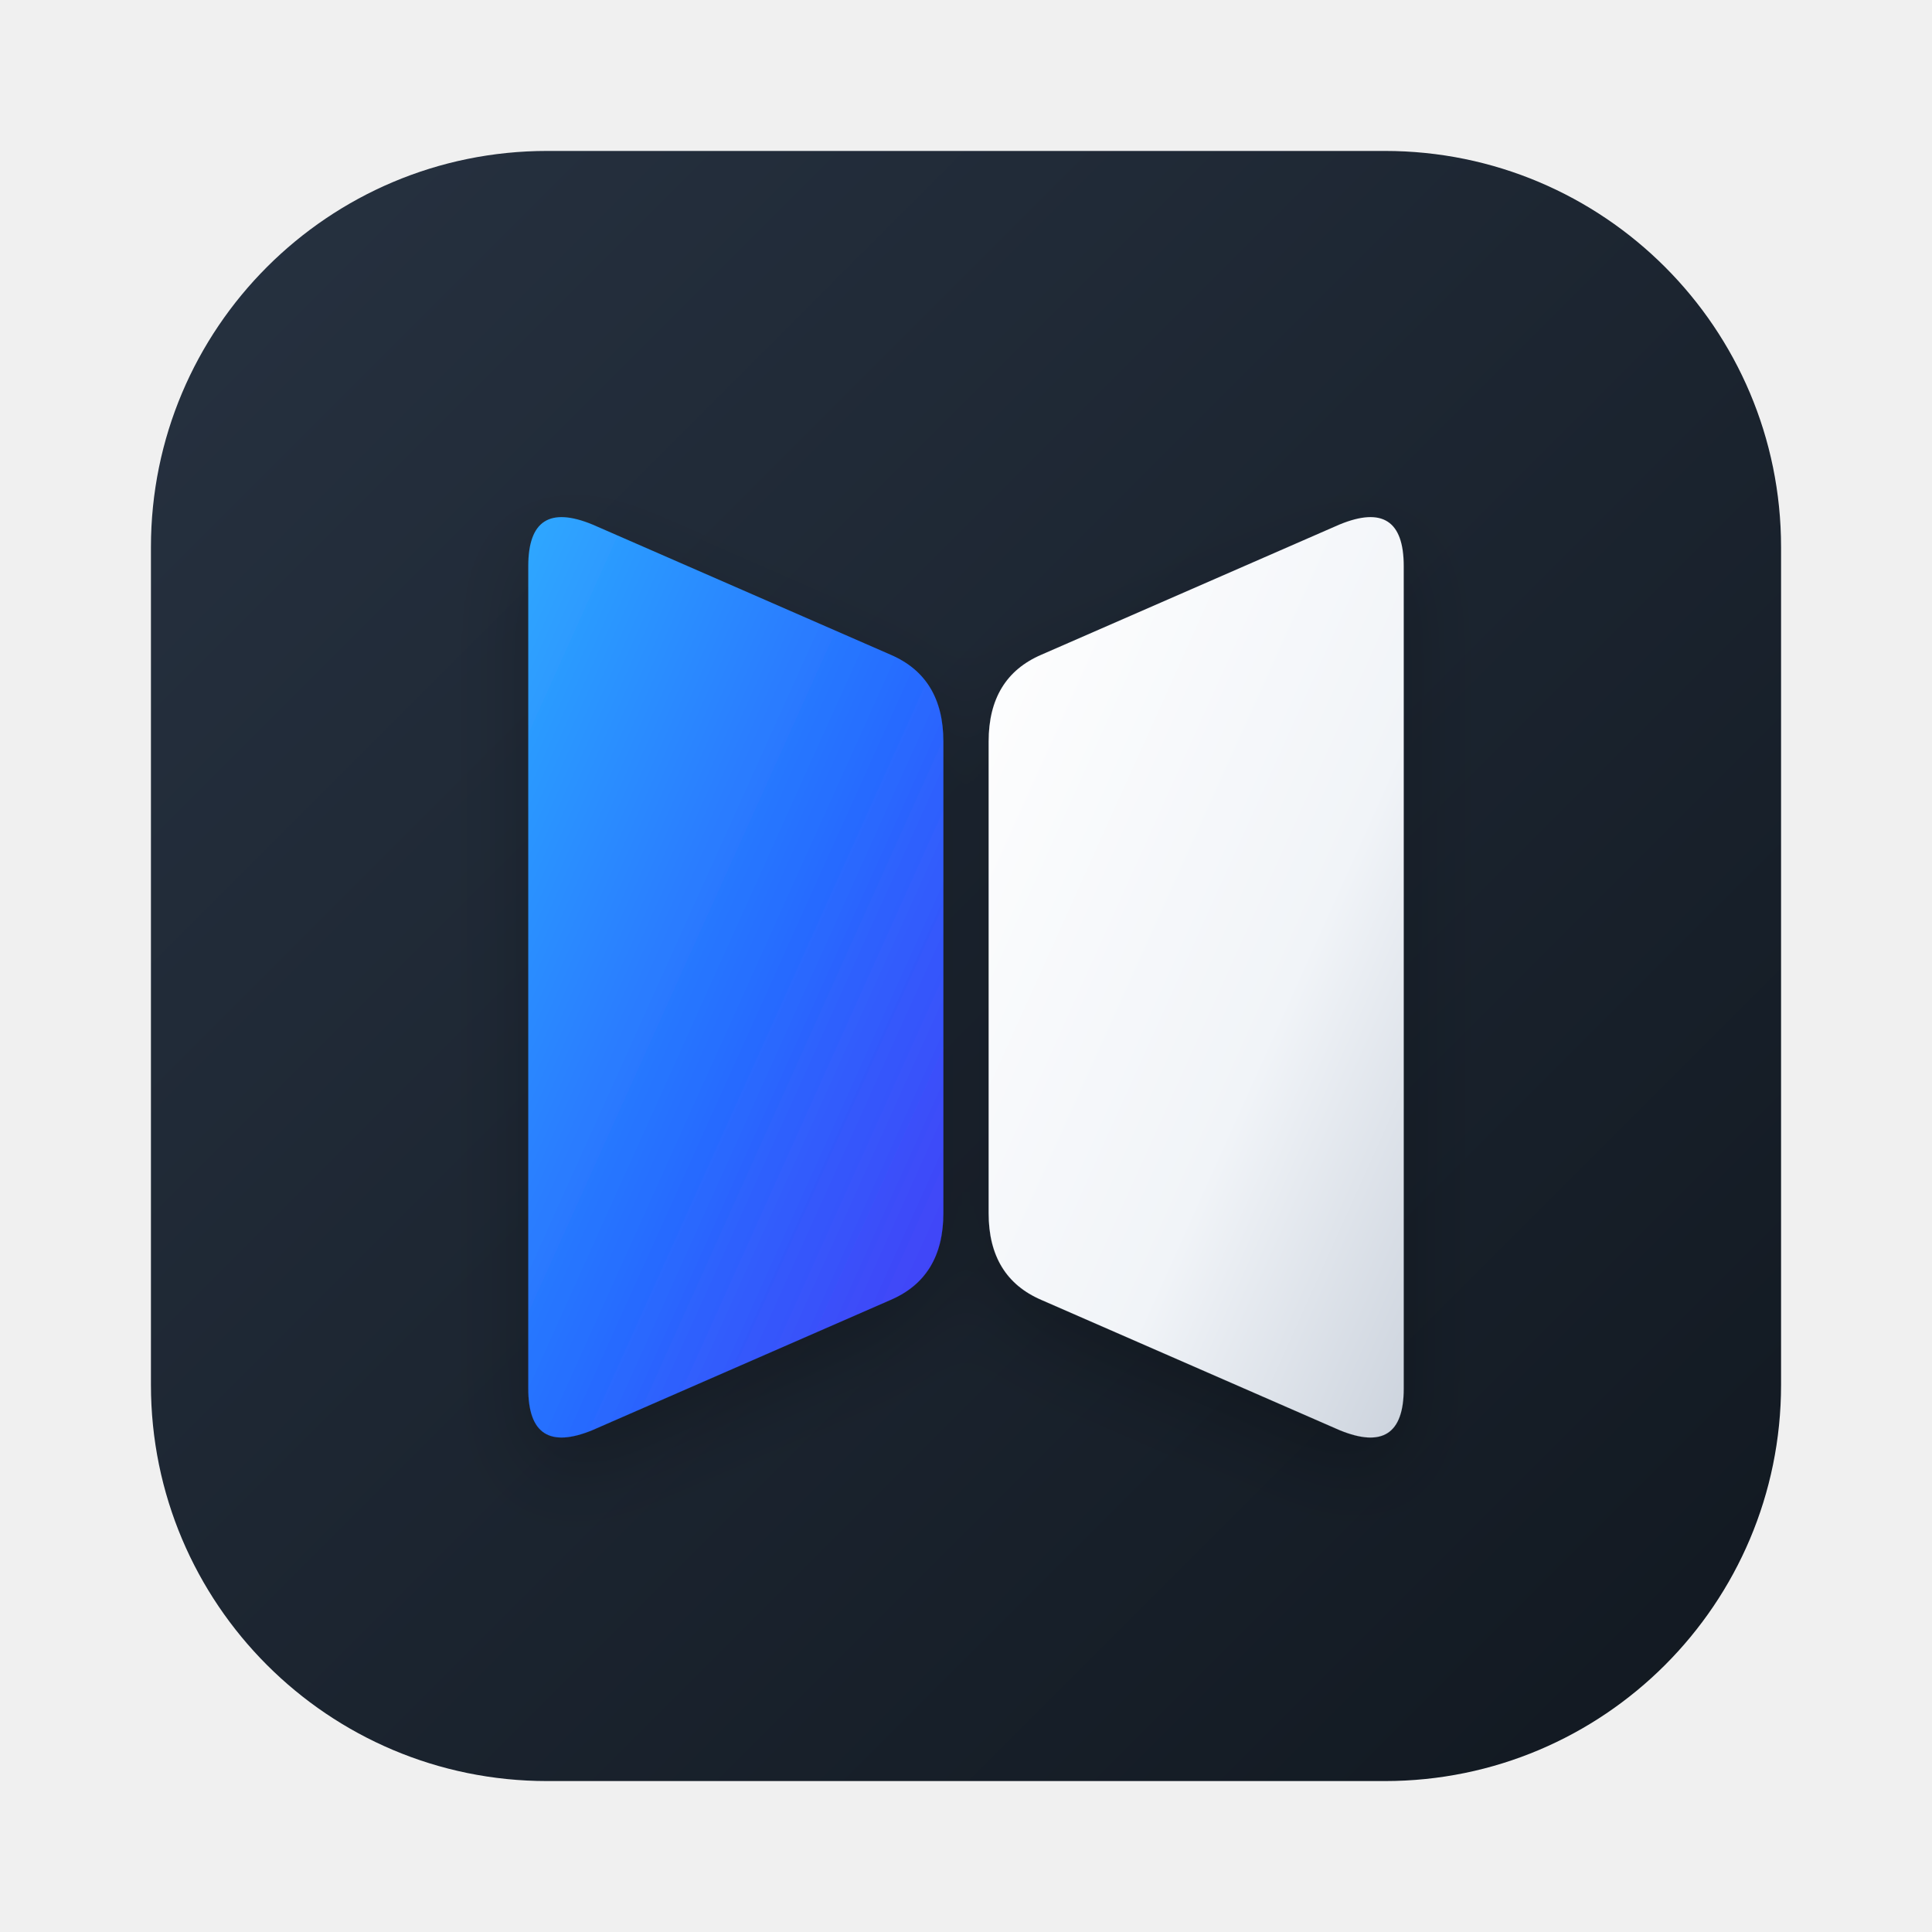
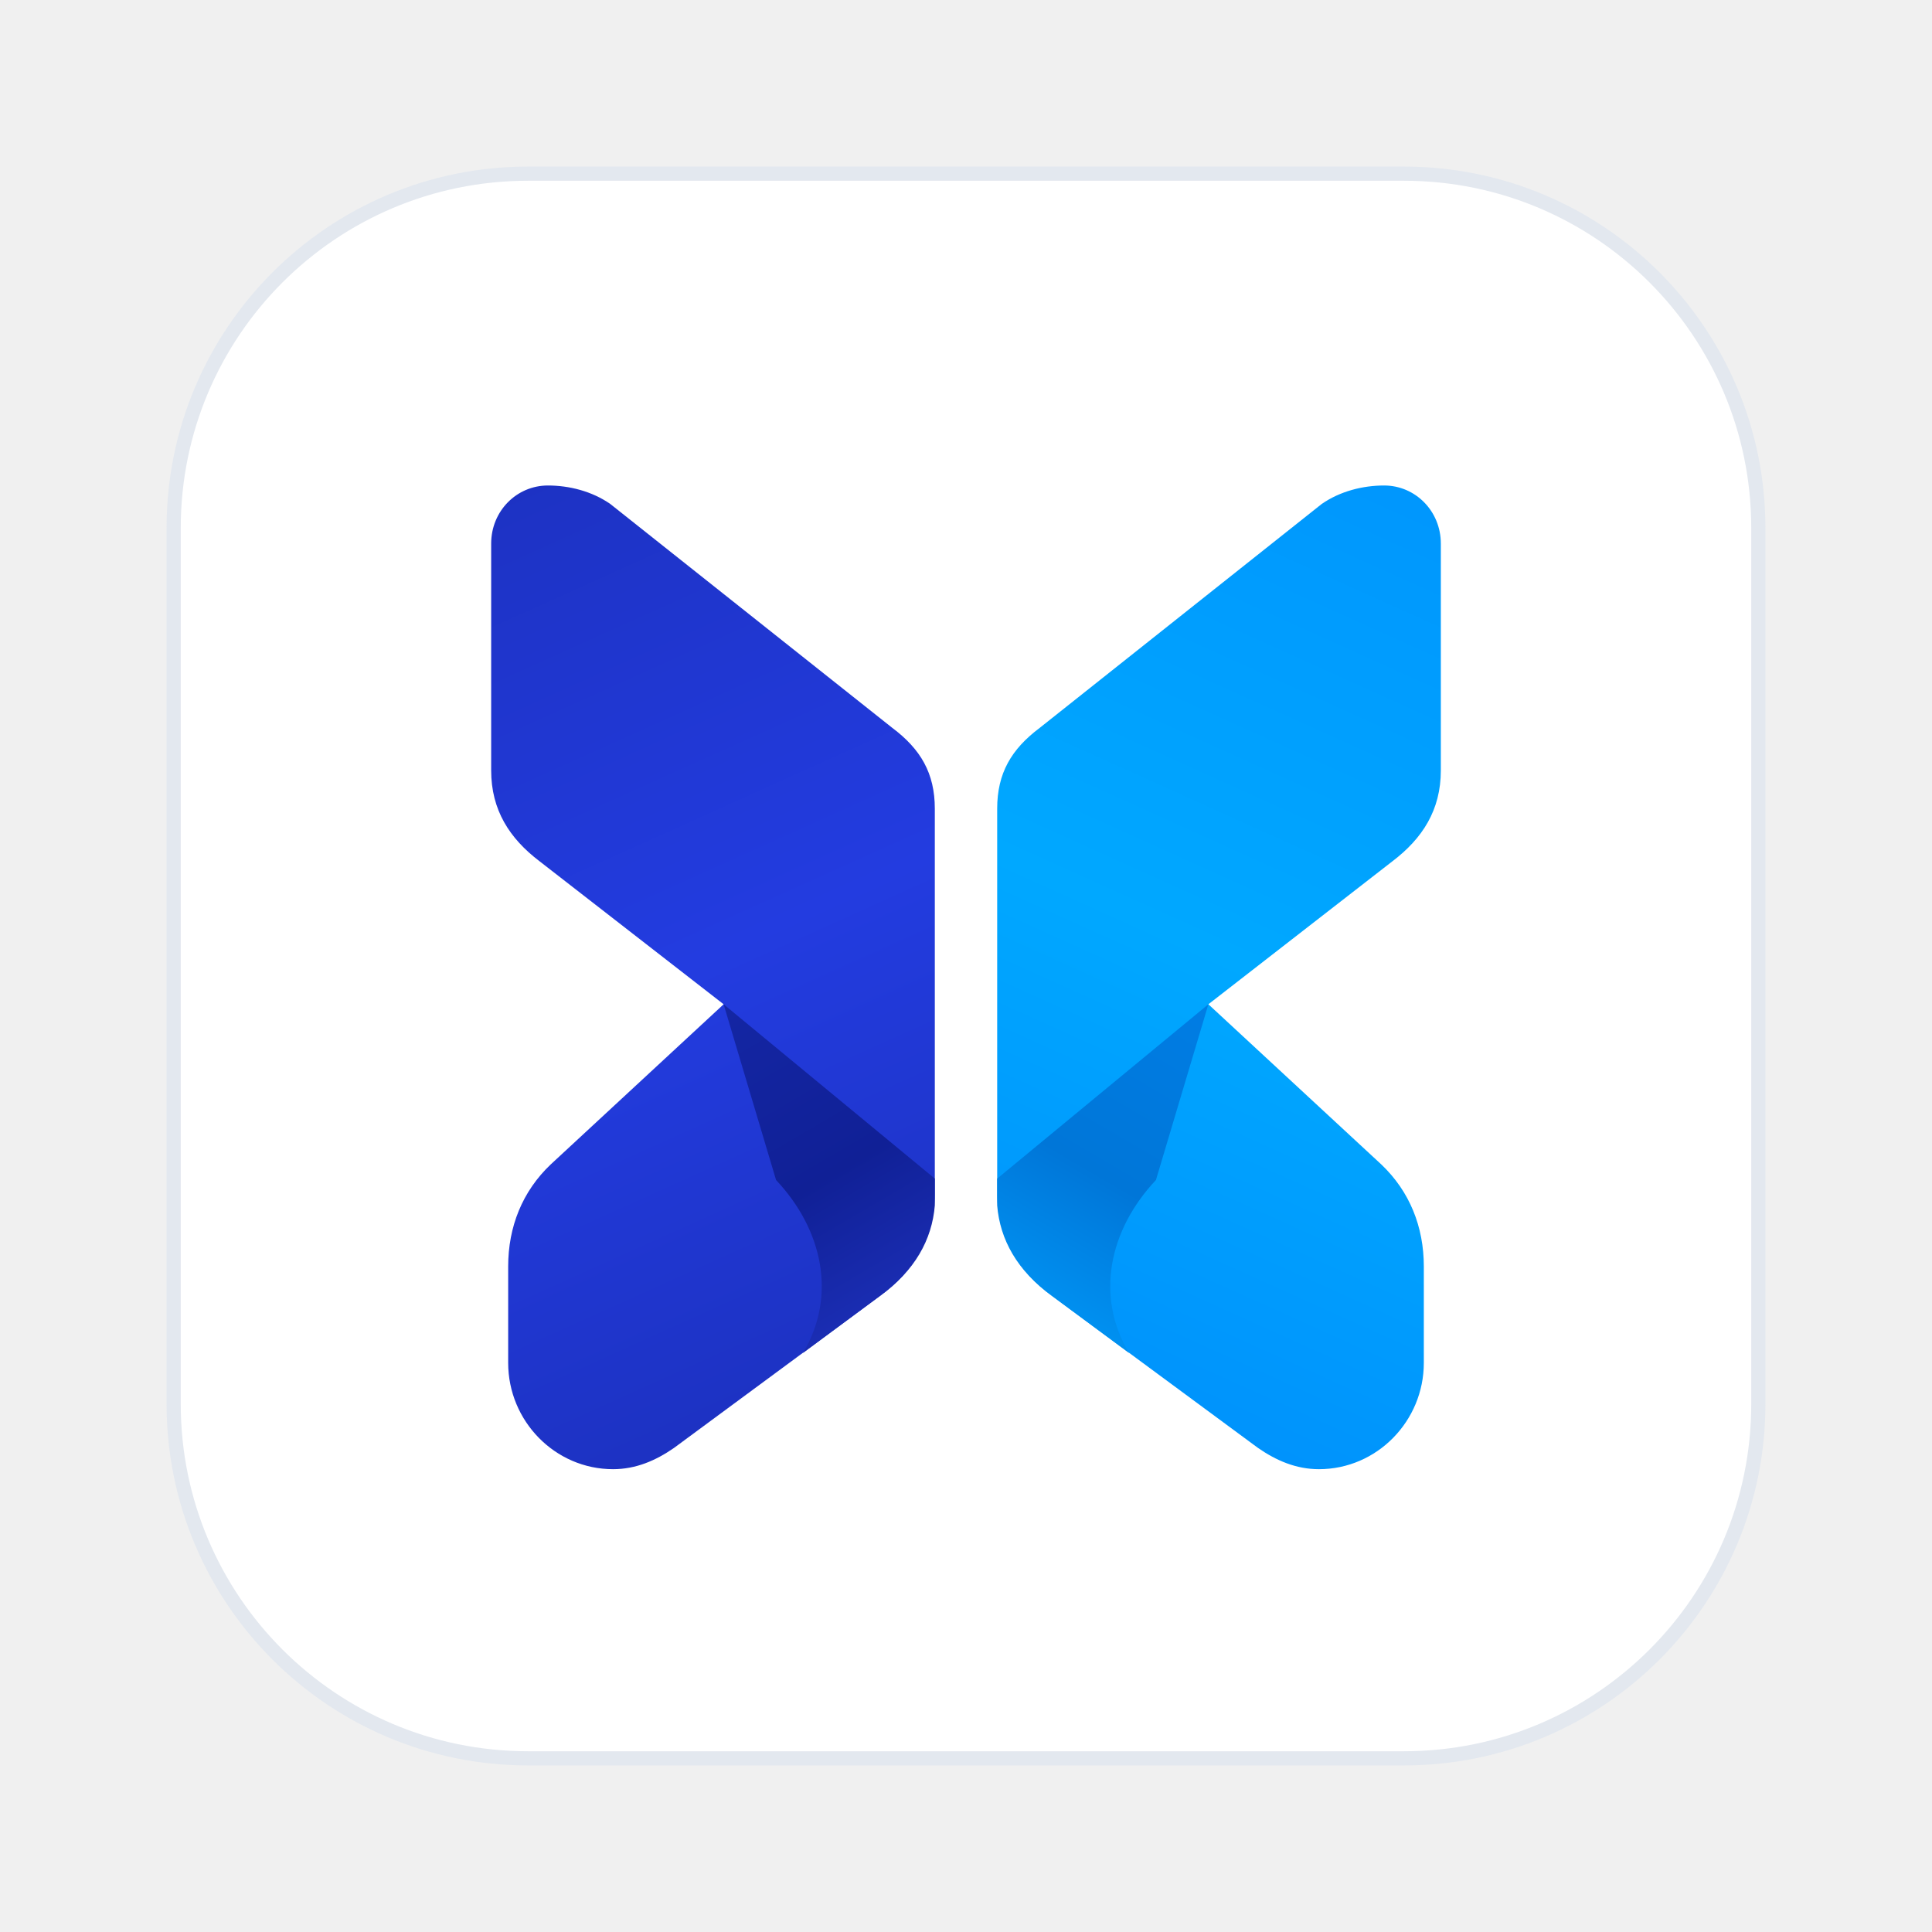
- <svg xmlns="http://www.w3.org/2000/svg" viewBox="0 0 1024 1024" role="img" aria-label="Image Compare Logo">
+ <svg xmlns="http://www.w3.org/2000/svg" xmlns:xlink="http://www.w3.org/1999/xlink" width="1254" height="1254" viewBox="0 0 1254 1254" fill="none" role="img" aria-labelledby="logo-title logo-description">
  <defs>
-     <linearGradient id="bg" x1="0" y1="0" x2="1" y2="1">
-       <stop offset="0%" stop-color="#273241" />
-       <stop offset="100%" stop-color="#111820" />
+     <path id="ribbon-half" d="       M 332 288       C 310 288, 292 306, 292 329       L 292 489       C 292 517, 305 537, 326 553       L 456 654       L 334 767       C 314 786, 304 811, 304 839       L 304 907       C 304 948, 337 982, 378 982       C 394 982, 408 976, 421 967       L 566 860       C 591 842, 605 817, 605 788       L 605 516       C 605 491, 595 474, 575 459       L 376 301       C 363 292, 347 288, 332 288       Z" />
+     <path id="fold-half" d="       M 456 654       L 605 777       L 605 796       C 603 820, 591 842, 566 860       L 512 900       C 536 860, 526 813, 493 778       Z" />
+     <linearGradient id="indigo-ribbon" x1="292" y1="288" x2="605" y2="982" gradientUnits="userSpaceOnUse">
+       <stop offset="0" stop-color="#1D32C3" />
+       <stop offset="0.48" stop-color="#233CE0" />
+       <stop offset="1" stop-color="#1B2FBA" />
    </linearGradient>
-     <linearGradient id="leftPane" x1="0" y1="0" x2="1" y2="1">
-       <stop offset="0%" stop-color="#2EA8FF" />
-       <stop offset="55%" stop-color="#276BFF" />
-       <stop offset="100%" stop-color="#4A39F5" />
+     <linearGradient id="indigo-fold" x1="456" y1="654" x2="580" y2="866" gradientUnits="userSpaceOnUse">
+       <stop offset="0" stop-color="#1426A4" />
+       <stop offset="0.58" stop-color="#102096" />
+       <stop offset="1" stop-color="#1B2EB5" />
    </linearGradient>
-     <linearGradient id="rightPane" x1="0" y1="0" x2="1" y2="1">
-       <stop offset="0%" stop-color="#FFFFFF" />
-       <stop offset="62%" stop-color="#F1F4F8" />
-       <stop offset="100%" stop-color="#CCD3DD" />
+     <linearGradient id="cyan-ribbon" x1="292" y1="288" x2="605" y2="982" gradientUnits="userSpaceOnUse">
+       <stop offset="0" stop-color="#0096FD" />
+       <stop offset="0.48" stop-color="#00A8FF" />
+       <stop offset="1" stop-color="#008DFB" />
    </linearGradient>
-     <filter id="softShadow" x="-30%" y="-30%" width="160%" height="160%">
-       <feDropShadow dx="0" dy="18" stdDeviation="22" flood-color="#000000" flood-opacity="0.22" />
-     </filter>
+     <linearGradient id="cyan-fold" x1="456" y1="654" x2="580" y2="866" gradientUnits="userSpaceOnUse">
+       <stop offset="0" stop-color="#007DE4" />
+       <stop offset="0.58" stop-color="#0076D8" />
+       <stop offset="1" stop-color="#0092F2" />
+     </linearGradient>
  </defs>
-   <rect x="80" y="80" width="864" height="864" rx="210" fill="url(#bg)" />
-   <g filter="url(#softShadow)">
-     <path d="M280 300              Q280 264 314 278              L472 347              Q500 359 500 393              L500 643              Q500 677 472 689              L314 758              Q280 772 280 736              Z" fill="url(#leftPane)" />
-     <path d="M744 300              Q744 264 710 278              L552 347              Q524 359 524 393              L524 643              Q524 677 552 689              L710 758              Q744 772 744 736              Z" fill="url(#rightPane)" />
+   <g transform="translate(50.16 50.16) scale(0.92)">
+     <rect x="68" y="68" width="1118" height="1118" rx="250" fill="#FFFFFF" stroke="#E3E8EF" stroke-width="10" />
+     <g shape-rendering="geometricPrecision">
+       <use xlink:href="#ribbon-half" fill="url(#indigo-ribbon)" />
+       <use xlink:href="#fold-half" fill="url(#indigo-fold)" />
+       <g transform="translate(1254 0) scale(-1 1)">
+         <use xlink:href="#ribbon-half" fill="url(#cyan-ribbon)" />
+         <use xlink:href="#fold-half" fill="url(#cyan-fold)" />
+       </g>
+     </g>
  </g>
</svg>
